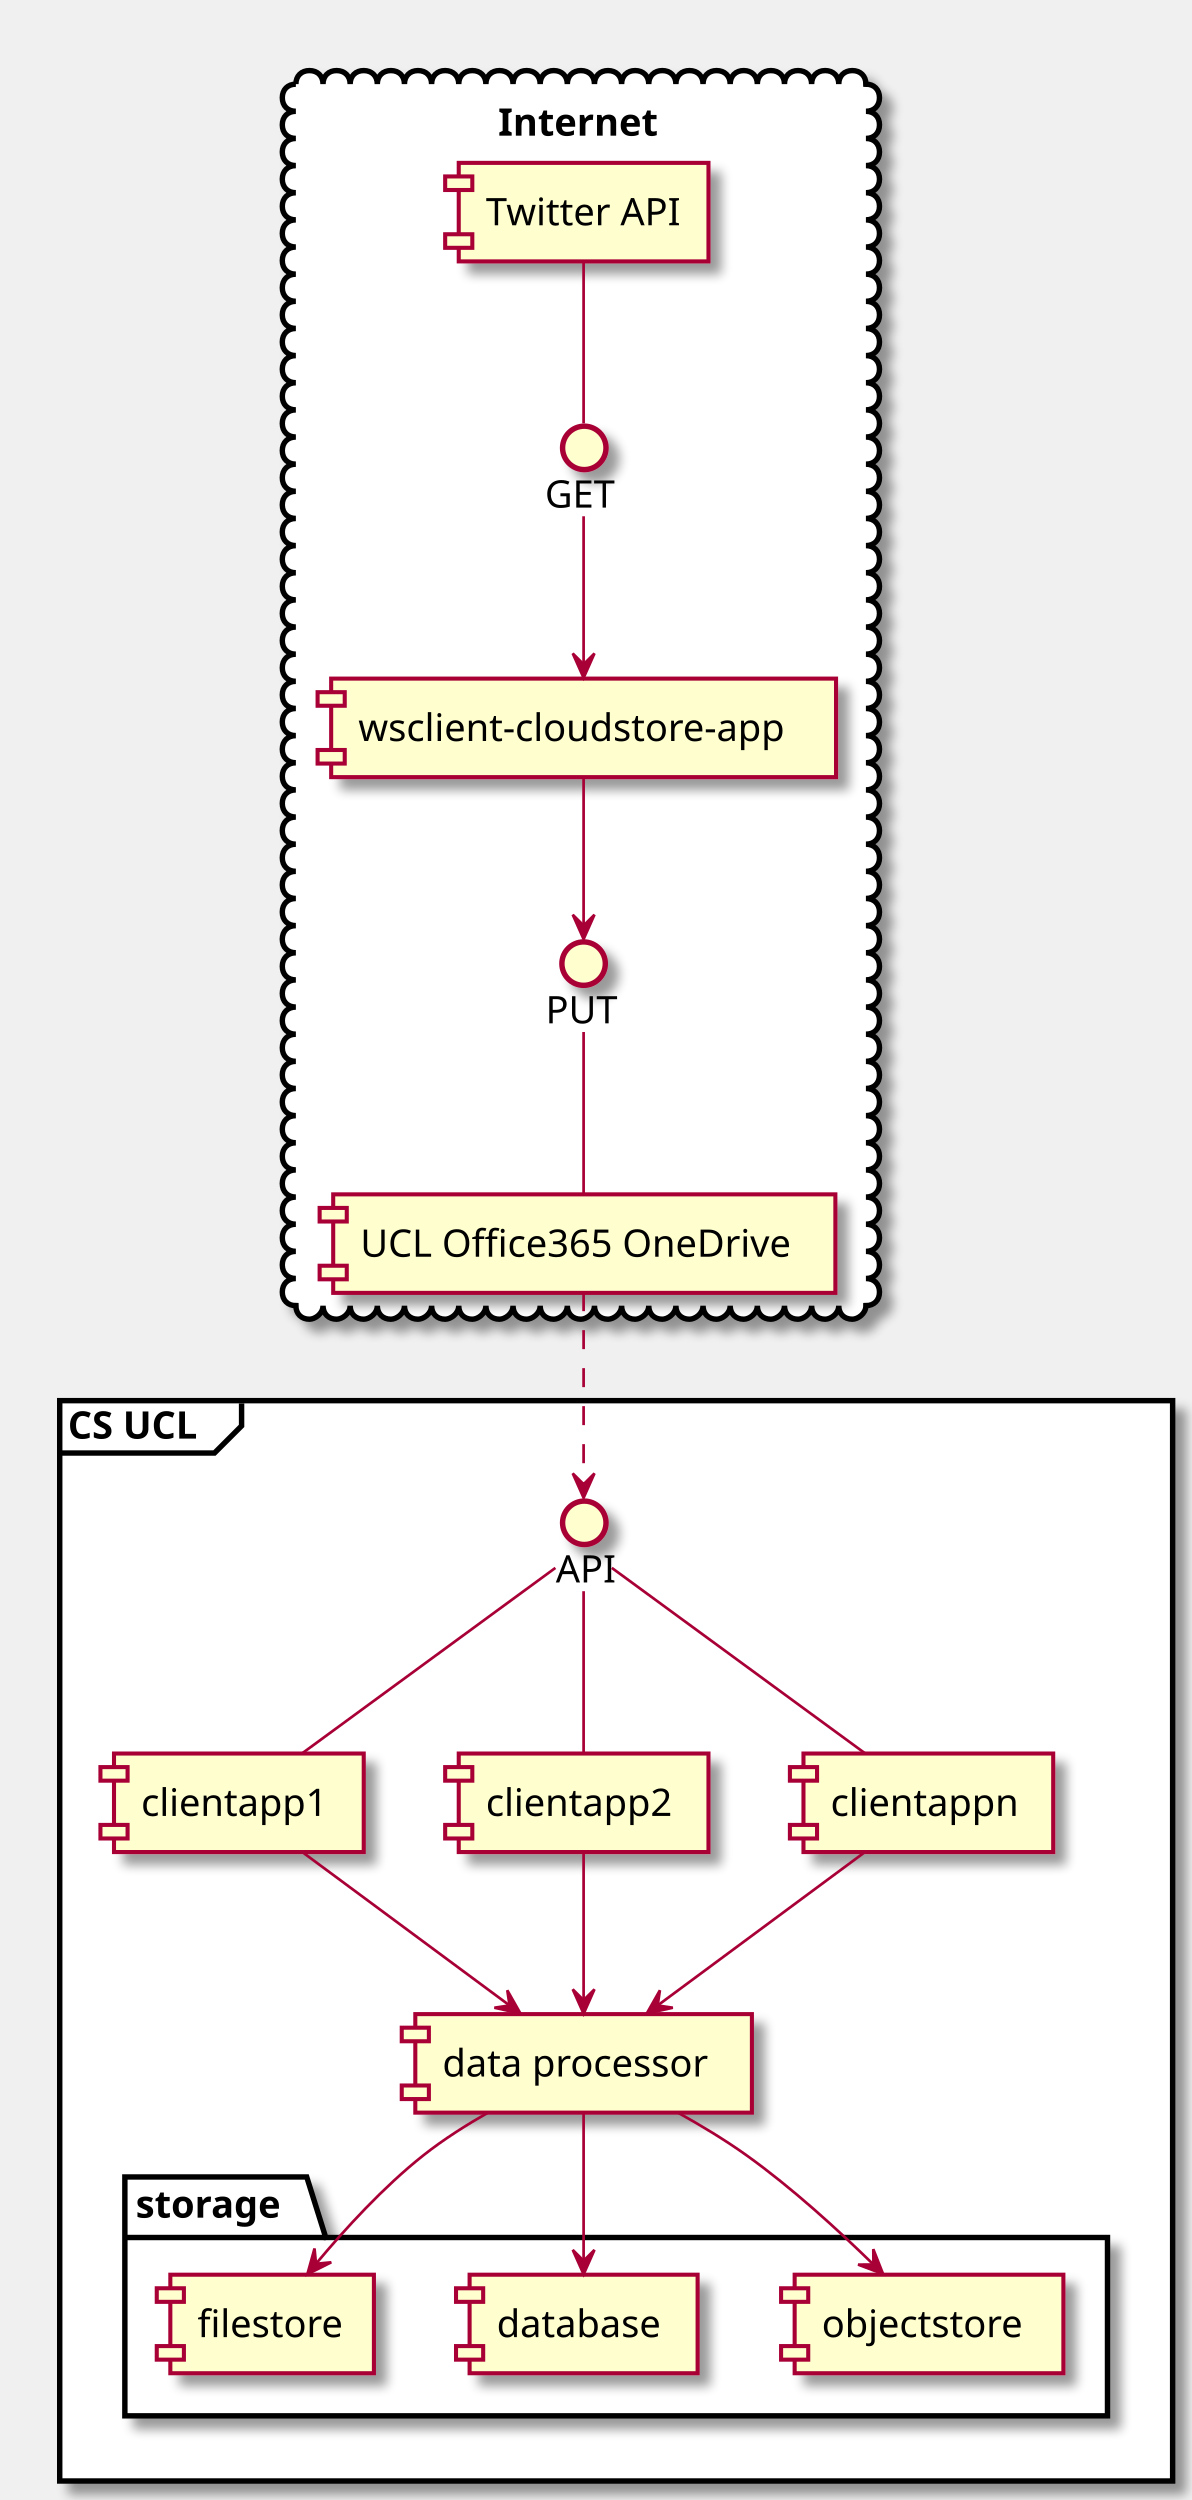
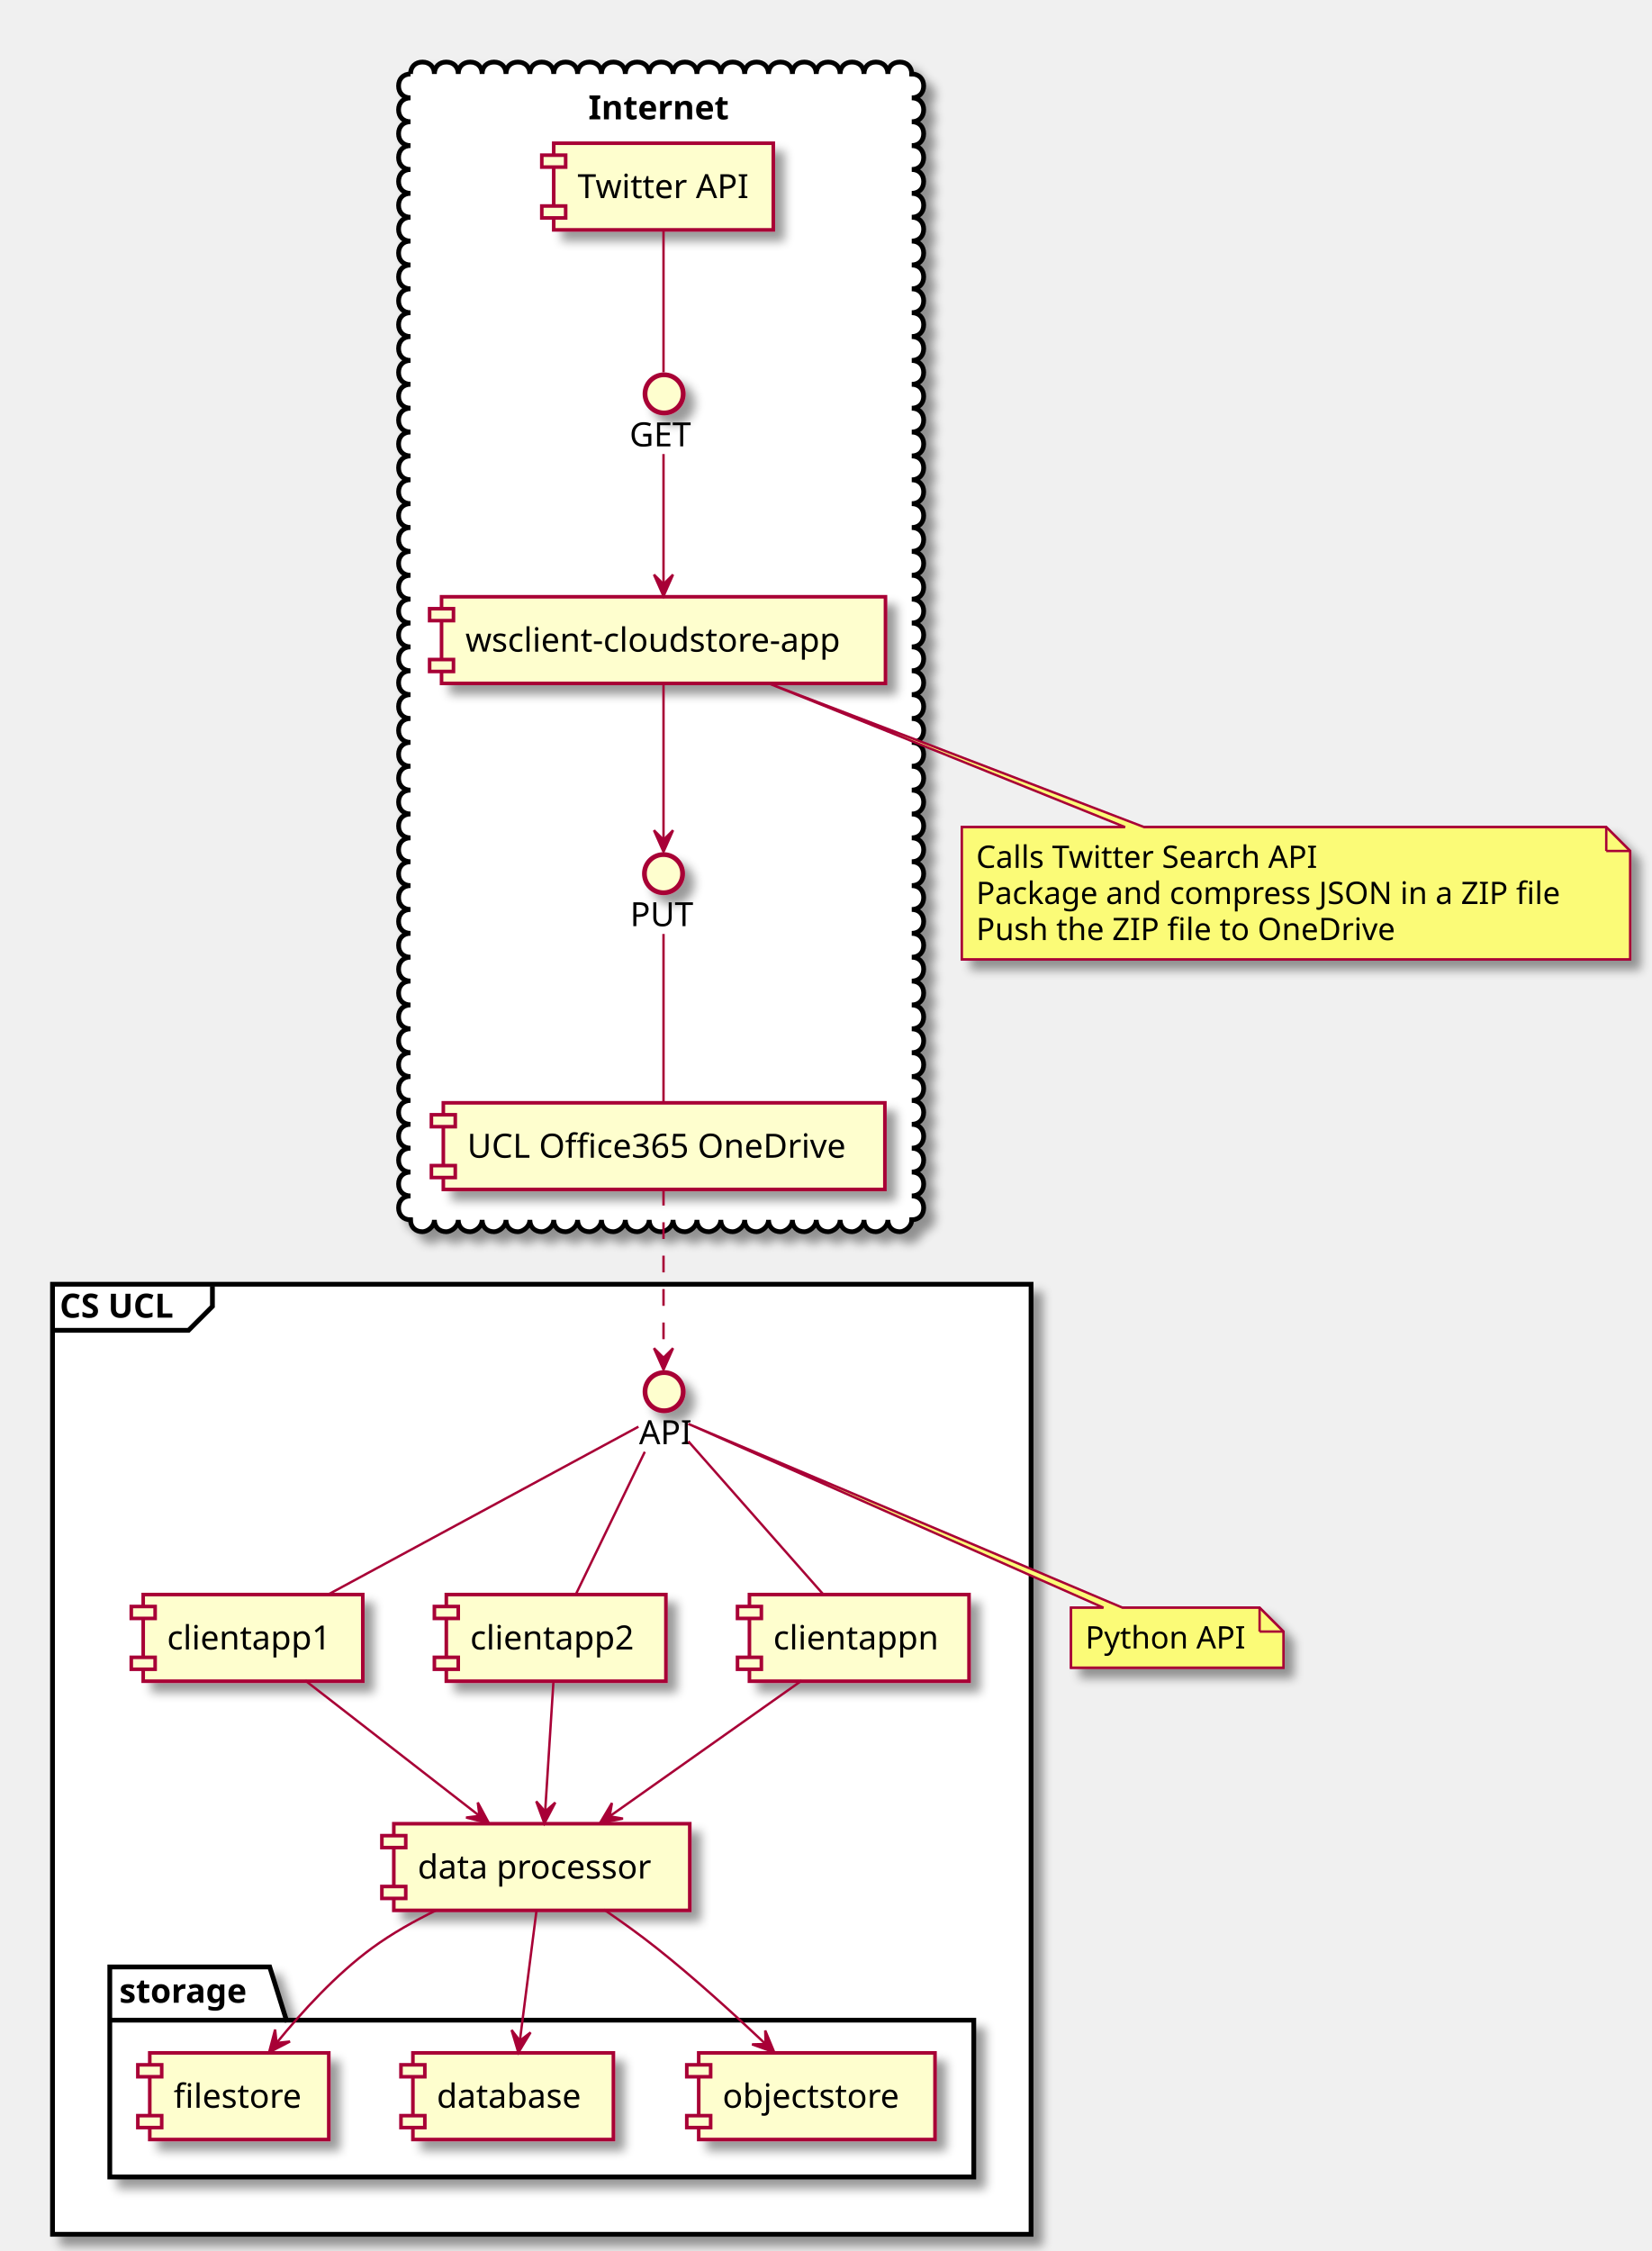
- <svg xmlns="http://www.w3.org/2000/svg" contentScriptType="application/ecmascript" contentStyleType="text/css" height="921px" preserveAspectRatio="none" style="width:439px;height:921px;" version="1.1" viewBox="0 0 439 921" width="439px" zoomAndPan="magnify">
+ <svg xmlns="http://www.w3.org/2000/svg" contentScriptType="application/ecmascript" contentStyleType="text/css" height="943px" preserveAspectRatio="none" style="width:692px;height:943px;" version="1.1" viewBox="0 0 692 943" width="692px" zoomAndPan="magnify">
  <defs>
-     <filter height="300%" id="f1p5mb5" width="300%" x="-1" y="-1">
+     <filter height="300%" id="f1qzr27" width="300%" x="-1" y="-1">
      <feGaussianBlur result="blurOut" stdDeviation="2.0" />
      <feColorMatrix in="blurOut" result="blurOut2" type="matrix" values="0 0 0 0 0 0 0 0 0 0 0 0 0 0 0 0 0 0 .4 0" />
      <feOffset dx="4.0" dy="4.0" in="blurOut2" result="blurOut3" />
      <feBlend in="SourceGraphic" in2="blurOut3" mode="normal" />
    </filter>
  </defs>
  <g>
-     <path d="M109,31 C109,28 111,26 114,26 C117,26 119,28 119,31 C119,28 121,26 124,26 C127,26 129,28 129,31 C129,28 131,26 134,26 C137,26 139,28 139,31 C139,28 141,26 144,26 C147,26 149,28 149,31 C149,28 151,26 154,26 C157,26 159,28 159,31 C159,28 161,26 164,26 C167,26 169,28 169,31 C169,28 171,26 174,26 C177,26 179,28 179,31 C179,28 181,26 184,26 C187,26 189,28 189,31 C189,28 191,26 194,26 C197,26 199,28 199,31 C199,28 201,26 204,26 C207,26 209,28 209,31 C209,28 211,26 214,26 C217,26 219,28 219,31 C219,28 221,26 224,26 C227,26 229,28 229,31 C229,28 231,26 234,26 C237,26 239,28 239,31 C239,28 241,26 244,26 C247,26 249,28 249,31 C249,28 251,26 254,26 C257,26 259,28 259,31 C259,28 261,26 264,26 C267,26 269,28 269,31 C269,28 271,26 274,26 C277,26 279,28 279,31 C279,28 281,26 284,26 C287,26 289,28 289,31 C289,28 291,26 294,26 C297,26 299,28 299,31 C299,28 301,26 304,26 C307,26 309,28 309,31 C309,28 311,26 314,26 C317,26 319,28 319,31 C322,31 324,33 324,36 C324,39 322,41 319,41 C322,41 324,43 324,46 C324,49 322,51 319,51 C322,51 324,53 324,56 C324,59 322,61 319,61 C322,61 324,63 324,66 C324,69 322,71 319,71 C322,71 324,73 324,76 C324,79 322,81 319,81 C322,81 324,83 324,86 C324,89 322,91 319,91 C322,91 324,93 324,96 C324,99 322,101 319,101 C322,101 324,103 324,106 C324,109 322,111 319,111 C322,111 324,113 324,116 C324,119 322,121 319,121 C322,121 324,123 324,126 C324,129 322,131 319,131 C322,131 324,133 324,136 C324,139 322,141 319,141 C322,141 324,143 324,146 C324,149 322,151 319,151 C322,151 324,153 324,156 C324,159 322,161 319,161 C322,161 324,163 324,166 C324,169 322,171 319,171 C322,171 324,173 324,176 C324,179 322,181 319,181 C322,181 324,183 324,186 C324,189 322,191 319,191 C322,191 324,193 324,196 C324,199 322,201 319,201 C322,201 324,203 324,206 C324,209 322,211 319,211 C322,211 324,213 324,216 C324,219 322,221 319,221 C322,221 324,223 324,226 C324,229 322,231 319,231 C322,231 324,233 324,236 C324,239 322,241 319,241 C322,241 324,243 324,246 C324,249 322,251 319,251 C322,251 324,253 324,256 C324,259 322,261 319,261 C322,261 324,263 324,266 C324,269 322,271 319,271 C322,271 324,273 324,276 C324,279 322,281 319,281 C322,281 324,283 324,286 C324,289 322,291 319,291 C322,291 324,293 324,296 C324,299 322,301 319,301 C322,301 324,303 324,306 C324,309 322,311 319,311 C322,311 324,313 324,316 C324,319 322,321 319,321 C322,321 324,323 324,326 C324,329 322,331 319,331 C322,331 324,333 324,336 C324,339 322,341 319,341 C322,341 324,343 324,346 C324,349 322,351 319,351 C322,351 324,353 324,356 C324,359 322,361 319,361 C322,361 324,363 324,366 C324,369 322,371 319,371 C322,371 324,373 324,376 C324,379 322,381 319,381 C322,381 324,383 324,386 C324,389 322,391 319,391 C322,391 324,393 324,396 C324,399 322,401 319,401 C322,401 324,403 324,406 C324,409 322,411 319,411 C322,411 324,413 324,416 C324,419 322,421 319,421 C322,421 324,423 324,426 C324,429 322,431 319,431 C322,431 324,433 324,436 C324,439 322,441 319,441 C322,441 324,443 324,446 C324,449 322,451 319,451 C322,451 324,453 324,456 C324,459 322,461 319,461 C322,461 324,463 324,466 C324,469 322,471 319,471 C322,471 324,473 324,476 C324,479 322,481 319,481 C319,484 316,486 314,486 C311,486 309,484 309,481 C309,484 306,486 304,486 C301,486 299,484 299,481 C299,484 296,486 294,486 C291,486 289,484 289,481 C289,484 286,486 284,486 C281,486 279,484 279,481 C279,484 276,486 274,486 C271,486 269,484 269,481 C269,484 266,486 264,486 C261,486 259,484 259,481 C259,484 256,486 254,486 C251,486 249,484 249,481 C249,484 246,486 244,486 C241,486 239,484 239,481 C239,484 236,486 234,486 C231,486 229,484 229,481 C229,484 226,486 224,486 C221,486 219,484 219,481 C219,484 216,486 214,486 C211,486 209,484 209,481 C209,484 206,486 204,486 C201,486 199,484 199,481 C199,484 196,486 194,486 C191,486 189,484 189,481 C189,484 186,486 184,486 C181,486 179,484 179,481 C179,484 176,486 174,486 C171,486 169,484 169,481 C169,484 166,486 164,486 C161,486 159,484 159,481 C159,484 156,486 154,486 C151,486 149,484 149,481 C149,484 146,486 144,486 C141,486 139,484 139,481 C139,484 136,486 134,486 C131,486 129,484 129,481 C129,484 126,486 124,486 C121,486 119,484 119,481 C119,484 116,486 114,486 C111,486 109,484 109,481 C106,481 104,479 104,476 C104,473 106,471 109,471 C106,471 104,469 104,466 C104,463 106,461 109,461 C106,461 104,459 104,456 C104,453 106,451 109,451 C106,451 104,449 104,446 C104,443 106,441 109,441 C106,441 104,439 104,436 C104,433 106,431 109,431 C106,431 104,429 104,426 C104,423 106,421 109,421 C106,421 104,419 104,416 C104,413 106,411 109,411 C106,411 104,409 104,406 C104,403 106,401 109,401 C106,401 104,399 104,396 C104,393 106,391 109,391 C106,391 104,389 104,386 C104,383 106,381 109,381 C106,381 104,379 104,376 C104,373 106,371 109,371 C106,371 104,369 104,366 C104,363 106,361 109,361 C106,361 104,359 104,356 C104,353 106,351 109,351 C106,351 104,349 104,346 C104,343 106,341 109,341 C106,341 104,339 104,336 C104,333 106,331 109,331 C106,331 104,329 104,326 C104,323 106,321 109,321 C106,321 104,319 104,316 C104,313 106,311 109,311 C106,311 104,309 104,306 C104,303 106,301 109,301 C106,301 104,299 104,296 C104,293 106,291 109,291 C106,291 104,289 104,286 C104,283 106,281 109,281 C106,281 104,279 104,276 C104,273 106,271 109,271 C106,271 104,269 104,266 C104,263 106,261 109,261 C106,261 104,259 104,256 C104,253 106,251 109,251 C106,251 104,249 104,246 C104,243 106,241 109,241 C106,241 104,239 104,236 C104,233 106,231 109,231 C106,231 104,229 104,226 C104,223 106,221 109,221 C106,221 104,219 104,216 C104,213 106,211 109,211 C106,211 104,209 104,206 C104,203 106,201 109,201 C106,201 104,199 104,196 C104,193 106,191 109,191 C106,191 104,189 104,186 C104,183 106,181 109,181 C106,181 104,179 104,176 C104,173 106,171 109,171 C106,171 104,169 104,166 C104,163 106,161 109,161 C106,161 104,159 104,156 C104,153 106,151 109,151 C106,151 104,149 104,146 C104,143 106,141 109,141 C106,141 104,139 104,136 C104,133 106,131 109,131 C106,131 104,129 104,126 C104,123 106,121 109,121 C106,121 104,119 104,116 C104,113 106,111 109,111 C106,111 104,109 104,106 C104,103 106,101 109,101 C106,101 104,99 104,96 C104,93 106,91 109,91 C106,91 104,89 104,86 C104,83 106,81 109,81 C106,81 104,79 104,76 C104,73 106,71 109,71 C106,71 104,69 104,66 C104,63 106,61 109,61 C106,61 104,59 104,56 C104,53 106,51 109,51 C106,51 104,49 104,46 C104,43 106,41 109,41 C106,41 104,39 104,36 C104,33 106,31 109,31 " fill="#FFFFFF" filter="url(#f1p5mb5)" style="stroke: #000000; stroke-width: 2.0;" />
-     <text fill="#000000" font-family="sans-serif" font-size="14" font-weight="bold" lengthAdjust="spacingAndGlyphs" textLength="63" x="183.5" y="49.995">Internet</text>
-     <rect fill="#FFFFFF" filter="url(#f1p5mb5)" height="398" style="stroke: #000000; stroke-width: 2.0;" width="410" x="22" y="516" />
-     <path d="M89,517 L89,525.297 L79,535.297 L22,535.297 " fill="none" style="stroke: #000000; stroke-width: 2.0;" />
-     <text fill="#000000" font-family="sans-serif" font-size="14" font-weight="bold" lengthAdjust="spacingAndGlyphs" textLength="57" x="25" y="529.995">CS UCL</text>
-     <polygon fill="#FFFFFF" filter="url(#f1p5mb5)" points="46,802,113,802,120,824.297,408,824.297,408,890,46,890,46,802" style="stroke: #000000; stroke-width: 2.0;" />
-     <line style="stroke: #000000; stroke-width: 2.0;" x1="46" x2="120" y1="824.297" y2="824.297" />
-     <text fill="#000000" font-family="sans-serif" font-size="14" font-weight="bold" lengthAdjust="spacingAndGlyphs" textLength="61" x="50" y="816.995">storage</text>
-     <rect fill="#FEFECE" filter="url(#f1p5mb5)" height="36.297" style="stroke: #A80036; stroke-width: 1.5;" width="92" x="169" y="60" />
-     <rect fill="#FEFECE" height="5" style="stroke: #A80036; stroke-width: 1.5;" width="10" x="164" y="65" />
-     <rect fill="#FEFECE" height="5" style="stroke: #A80036; stroke-width: 1.5;" width="10" x="164" y="86.297" />
-     <text fill="#000000" font-family="sans-serif" font-size="14" lengthAdjust="spacingAndGlyphs" textLength="72" x="179" y="82.995">Twitter API</text>
-     <ellipse cx="215.25" cy="165" fill="#FEFECE" filter="url(#f1p5mb5)" rx="8" ry="8" style="stroke: #A80036; stroke-width: 2.0;" />
-     <text fill="#000000" font-family="sans-serif" font-size="14" lengthAdjust="spacingAndGlyphs" textLength="29" x="200.75" y="186.995">GET</text>
-     <rect fill="#FEFECE" filter="url(#f1p5mb5)" height="36.297" style="stroke: #A80036; stroke-width: 1.5;" width="186" x="122" y="250" />
-     <rect fill="#FEFECE" height="5" style="stroke: #A80036; stroke-width: 1.5;" width="10" x="117" y="255" />
-     <rect fill="#FEFECE" height="5" style="stroke: #A80036; stroke-width: 1.5;" width="10" x="117" y="276.297" />
-     <text fill="#000000" font-family="sans-serif" font-size="14" lengthAdjust="spacingAndGlyphs" textLength="166" x="132" y="272.995">wsclient-cloudstore-app</text>
-     <ellipse cx="215" cy="355" fill="#FEFECE" filter="url(#f1p5mb5)" rx="8" ry="8" style="stroke: #A80036; stroke-width: 2.0;" />
-     <text fill="#000000" font-family="sans-serif" font-size="14" lengthAdjust="spacingAndGlyphs" textLength="28" x="201" y="376.995">PUT</text>
-     <rect fill="#FEFECE" filter="url(#f1p5mb5)" height="36.297" style="stroke: #A80036; stroke-width: 1.5;" width="185" x="122.75" y="440" />
-     <rect fill="#FEFECE" height="5" style="stroke: #A80036; stroke-width: 1.5;" width="10" x="117.75" y="445" />
-     <rect fill="#FEFECE" height="5" style="stroke: #A80036; stroke-width: 1.5;" width="10" x="117.75" y="466.297" />
-     <text fill="#000000" font-family="sans-serif" font-size="14" lengthAdjust="spacingAndGlyphs" textLength="165" x="132.75" y="462.995">UCL Office365 OneDrive</text>
-     <ellipse cx="215.25" cy="561" fill="#FEFECE" filter="url(#f1p5mb5)" rx="8" ry="8" style="stroke: #A80036; stroke-width: 2.0;" />
-     <text fill="#000000" font-family="sans-serif" font-size="14" lengthAdjust="spacingAndGlyphs" textLength="21" x="204.75" y="582.995">API</text>
-     <rect fill="#FEFECE" filter="url(#f1p5mb5)" height="36.297" style="stroke: #A80036; stroke-width: 1.5;" width="92" x="42" y="646" />
-     <rect fill="#FEFECE" height="5" style="stroke: #A80036; stroke-width: 1.5;" width="10" x="37" y="651" />
-     <rect fill="#FEFECE" height="5" style="stroke: #A80036; stroke-width: 1.5;" width="10" x="37" y="672.297" />
-     <text fill="#000000" font-family="sans-serif" font-size="14" lengthAdjust="spacingAndGlyphs" textLength="72" x="52" y="668.995">clientapp1</text>
-     <rect fill="#FEFECE" filter="url(#f1p5mb5)" height="36.297" style="stroke: #A80036; stroke-width: 1.5;" width="92" x="169" y="646" />
-     <rect fill="#FEFECE" height="5" style="stroke: #A80036; stroke-width: 1.5;" width="10" x="164" y="651" />
-     <rect fill="#FEFECE" height="5" style="stroke: #A80036; stroke-width: 1.5;" width="10" x="164" y="672.297" />
-     <text fill="#000000" font-family="sans-serif" font-size="14" lengthAdjust="spacingAndGlyphs" textLength="72" x="179" y="668.995">clientapp2</text>
-     <rect fill="#FEFECE" filter="url(#f1p5mb5)" height="36.297" style="stroke: #A80036; stroke-width: 1.5;" width="92" x="296" y="646" />
-     <rect fill="#FEFECE" height="5" style="stroke: #A80036; stroke-width: 1.5;" width="10" x="291" y="651" />
-     <rect fill="#FEFECE" height="5" style="stroke: #A80036; stroke-width: 1.5;" width="10" x="291" y="672.297" />
-     <text fill="#000000" font-family="sans-serif" font-size="14" lengthAdjust="spacingAndGlyphs" textLength="72" x="306" y="668.995">clientappn</text>
-     <rect fill="#FEFECE" filter="url(#f1p5mb5)" height="36.297" style="stroke: #A80036; stroke-width: 1.5;" width="124" x="153" y="742" />
-     <rect fill="#FEFECE" height="5" style="stroke: #A80036; stroke-width: 1.5;" width="10" x="148" y="747" />
-     <rect fill="#FEFECE" height="5" style="stroke: #A80036; stroke-width: 1.5;" width="10" x="148" y="768.297" />
-     <text fill="#000000" font-family="sans-serif" font-size="14" lengthAdjust="spacingAndGlyphs" textLength="104" x="163" y="764.995">data processor</text>
-     <rect fill="#FEFECE" filter="url(#f1p5mb5)" height="36.297" style="stroke: #A80036; stroke-width: 1.5;" width="99" x="292.75" y="838" />
-     <rect fill="#FEFECE" height="5" style="stroke: #A80036; stroke-width: 1.5;" width="10" x="287.75" y="843" />
-     <rect fill="#FEFECE" height="5" style="stroke: #A80036; stroke-width: 1.5;" width="10" x="287.75" y="864.297" />
-     <text fill="#000000" font-family="sans-serif" font-size="14" lengthAdjust="spacingAndGlyphs" textLength="79" x="302.75" y="860.995">objectstore</text>
-     <rect fill="#FEFECE" filter="url(#f1p5mb5)" height="36.297" style="stroke: #A80036; stroke-width: 1.5;" width="84" x="173" y="838" />
-     <rect fill="#FEFECE" height="5" style="stroke: #A80036; stroke-width: 1.5;" width="10" x="168" y="843" />
-     <rect fill="#FEFECE" height="5" style="stroke: #A80036; stroke-width: 1.5;" width="10" x="168" y="864.297" />
-     <text fill="#000000" font-family="sans-serif" font-size="14" lengthAdjust="spacingAndGlyphs" textLength="64" x="183" y="860.995">database</text>
-     <rect fill="#FEFECE" filter="url(#f1p5mb5)" height="36.297" style="stroke: #A80036; stroke-width: 1.5;" width="75" x="62.75" y="838" />
-     <rect fill="#FEFECE" height="5" style="stroke: #A80036; stroke-width: 1.5;" width="10" x="57.75" y="843" />
-     <rect fill="#FEFECE" height="5" style="stroke: #A80036; stroke-width: 1.5;" width="10" x="57.75" y="864.297" />
-     <text fill="#000000" font-family="sans-serif" font-size="14" lengthAdjust="spacingAndGlyphs" textLength="55" x="72.75" y="860.995">filestore</text>
-     <path d="M215,96.058 C215,113.152 215,139.266 215,155.983 " fill="none" style="stroke: #A80036; stroke-width: 1.0;" />
-     <path d="M215,190.199 C215,205.291 215,227.926 215,244.717 " fill="none" style="stroke: #A80036; stroke-width: 1.0;" />
-     <polygon fill="#A80036" points="215,249.725,219,240.725,215,244.725,211,240.725,215,249.725" style="stroke: #A80036; stroke-width: 1.0;" />
-     <path d="M215,286.058 C215,301.416 215,324.055 215,340.618 " fill="none" style="stroke: #A80036; stroke-width: 1.0;" />
-     <polygon fill="#A80036" points="215,345.983,219,336.983,215,340.983,211,336.983,215,345.983" style="stroke: #A80036; stroke-width: 1.0;" />
-     <path d="M215,380.199 C215,396.853 215,422.69 215,439.725 " fill="none" style="stroke: #A80036; stroke-width: 1.0;" />
-     <path d="M215,476.031 C215,495.13 215,526.126 215,546.784 " fill="none" style="stroke: #A80036; stroke-width: 1.0; stroke-dasharray: 7.0,7.0;" />
-     <polygon fill="#A80036" points="215,551.799,219,542.799,215,546.799,211,542.799,215,551.799" style="stroke: #A80036; stroke-width: 1.0;" />
-     <path d="M204.607,577.611 C184.347,592.447 139.125,625.562 111.328,645.917 " fill="none" style="stroke: #A80036; stroke-width: 1.0;" />
-     <path d="M215,586.199 C215,602.853 215,628.69 215,645.725 " fill="none" style="stroke: #A80036; stroke-width: 1.0;" />
-     <path d="M225.393,577.611 C245.653,592.447 290.875,625.562 318.672,645.917 " fill="none" style="stroke: #A80036; stroke-width: 1.0;" />
-     <path d="M110.999,682.023 C132.532,697.961 164.73,721.792 187.588,738.711 " fill="none" style="stroke: #A80036; stroke-width: 1.0;" />
-     <polygon fill="#A80036" points="191.743,741.786,186.888,733.217,187.724,738.811,182.129,739.647,191.743,741.786" style="stroke: #A80036; stroke-width: 1.0;" />
-     <path d="M215,682.241 C215,697.479 215,719.807 215,736.458 " fill="none" style="stroke: #A80036; stroke-width: 1.0;" />
-     <polygon fill="#A80036" points="215,741.868,219,732.868,215,736.868,211,732.868,215,741.868" style="stroke: #A80036; stroke-width: 1.0;" />
-     <path d="M319.001,682.023 C297.468,697.961 265.27,721.792 242.412,738.711 " fill="none" style="stroke: #A80036; stroke-width: 1.0;" />
-     <polygon fill="#A80036" points="238.257,741.786,247.871,739.647,242.276,738.811,243.112,733.217,238.257,741.786" style="stroke: #A80036; stroke-width: 1.0;" />
-     <path d="M249.485,778.154 C258.064,782.907 267.07,788.33 275,794 C291.699,805.94 308.784,821.558 321.521,834.002 " fill="none" style="stroke: #A80036; stroke-width: 1.0;" />
-     <polygon fill="#A80036" points="325.33,837.754,321.726,828.588,321.768,834.245,316.111,834.288,325.33,837.754" style="stroke: #A80036; stroke-width: 1.0;" />
-     <path d="M215,778.241 C215,793.479 215,815.807 215,832.458 " fill="none" style="stroke: #A80036; stroke-width: 1.0;" />
-     <polygon fill="#A80036" points="215,837.868,219,828.868,215,832.868,211,828.868,215,837.868" style="stroke: #A80036; stroke-width: 1.0;" />
-     <path d="M180.127,778.089 C171.889,782.77 163.365,788.177 156,794 C141.309,805.616 127.068,821.206 116.624,833.718 " fill="none" style="stroke: #A80036; stroke-width: 1.0;" />
-     <polygon fill="#A80036" points="113.232,837.833,122.043,833.432,116.412,833.974,115.87,828.343,113.232,837.833" style="stroke: #A80036; stroke-width: 1.0;" />
+     <path d="M172,31 C172,28 174,26 177,26 C180,26 182,28 182,31 C182,28 184,26 187,26 C190,26 192,28 192,31 C192,28 194,26 197,26 C200,26 202,28 202,31 C202,28 204,26 207,26 C210,26 212,28 212,31 C212,28 214,26 217,26 C220,26 222,28 222,31 C222,28 224,26 227,26 C230,26 232,28 232,31 C232,28 234,26 237,26 C240,26 242,28 242,31 C242,28 244,26 247,26 C250,26 252,28 252,31 C252,28 254,26 257,26 C260,26 262,28 262,31 C262,28 264,26 267,26 C270,26 272,28 272,31 C272,28 274,26 277,26 C280,26 282,28 282,31 C282,28 284,26 287,26 C290,26 292,28 292,31 C292,28 294,26 297,26 C300,26 302,28 302,31 C302,28 304,26 307,26 C310,26 312,28 312,31 C312,28 314,26 317,26 C320,26 322,28 322,31 C322,28 324,26 327,26 C330,26 332,28 332,31 C332,28 334,26 337,26 C340,26 342,28 342,31 C342,28 344,26 347,26 C350,26 352,28 352,31 C352,28 354,26 357,26 C360,26 362,28 362,31 C362,28 364,26 367,26 C370,26 372,28 372,31 C372,28 374,26 377,26 C380,26 382,28 382,31 C385,31 387,33 387,36 C387,39 385,41 382,41 C385,41 387,43 387,46 C387,49 385,51 382,51 C385,51 387,53 387,56 C387,59 385,61 382,61 C385,61 387,63 387,66 C387,69 385,71 382,71 C385,71 387,73 387,76 C387,79 385,81 382,81 C385,81 387,83 387,86 C387,89 385,91 382,91 C385,91 387,93 387,96 C387,99 385,101 382,101 C385,101 387,103 387,106 C387,109 385,111 382,111 C385,111 387,113 387,116 C387,119 385,121 382,121 C385,121 387,123 387,126 C387,129 385,131 382,131 C385,131 387,133 387,136 C387,139 385,141 382,141 C385,141 387,143 387,146 C387,149 385,151 382,151 C385,151 387,153 387,156 C387,159 385,161 382,161 C385,161 387,163 387,166 C387,169 385,171 382,171 C385,171 387,173 387,176 C387,179 385,181 382,181 C385,181 387,183 387,186 C387,189 385,191 382,191 C385,191 387,193 387,196 C387,199 385,201 382,201 C385,201 387,203 387,206 C387,209 385,211 382,211 C385,211 387,213 387,216 C387,219 385,221 382,221 C385,221 387,223 387,226 C387,229 385,231 382,231 C385,231 387,233 387,236 C387,239 385,241 382,241 C385,241 387,243 387,246 C387,249 385,251 382,251 C385,251 387,253 387,256 C387,259 385,261 382,261 C385,261 387,263 387,266 C387,269 385,271 382,271 C385,271 387,273 387,276 C387,279 385,281 382,281 C385,281 387,283 387,286 C387,289 385,291 382,291 C385,291 387,293 387,296 C387,299 385,301 382,301 C385,301 387,303 387,306 C387,309 385,311 382,311 C385,311 387,313 387,316 C387,319 385,321 382,321 C385,321 387,323 387,326 C387,329 385,331 382,331 C385,331 387,333 387,336 C387,339 385,341 382,341 C385,341 387,343 387,346 C387,349 385,351 382,351 C385,351 387,353 387,356 C387,359 385,361 382,361 C385,361 387,363 387,366 C387,369 385,371 382,371 C385,371 387,373 387,376 C387,379 385,381 382,381 C385,381 387,383 387,386 C387,389 385,391 382,391 C385,391 387,393 387,396 C387,399 385,401 382,401 C385,401 387,403 387,406 C387,409 385,411 382,411 C385,411 387,413 387,416 C387,419 385,421 382,421 C385,421 387,423 387,426 C387,429 385,431 382,431 C385,431 387,433 387,436 C387,439 385,441 382,441 C385,441 387,443 387,446 C387,449 385,451 382,451 C385,451 387,453 387,456 C387,459 385,461 382,461 C385,461 387,463 387,466 C387,469 385,471 382,471 C385,471 387,473 387,476 C387,479 385,481 382,481 C385,481 387,483 387,486 C387,489 385,491 382,491 C385,491 387,493 387,496 C387,499 385,501 382,501 C385,501 387,503 387,506 C387,509 385,511 382,511 C382,514 379,516 377,516 C374,516 372,514 372,511 C372,514 369,516 367,516 C364,516 362,514 362,511 C362,514 359,516 357,516 C354,516 352,514 352,511 C352,514 349,516 347,516 C344,516 342,514 342,511 C342,514 339,516 337,516 C334,516 332,514 332,511 C332,514 329,516 327,516 C324,516 322,514 322,511 C322,514 319,516 317,516 C314,516 312,514 312,511 C312,514 309,516 307,516 C304,516 302,514 302,511 C302,514 299,516 297,516 C294,516 292,514 292,511 C292,514 289,516 287,516 C284,516 282,514 282,511 C282,514 279,516 277,516 C274,516 272,514 272,511 C272,514 269,516 267,516 C264,516 262,514 262,511 C262,514 259,516 257,516 C254,516 252,514 252,511 C252,514 249,516 247,516 C244,516 242,514 242,511 C242,514 239,516 237,516 C234,516 232,514 232,511 C232,514 229,516 227,516 C224,516 222,514 222,511 C222,514 219,516 217,516 C214,516 212,514 212,511 C212,514 209,516 207,516 C204,516 202,514 202,511 C202,514 199,516 197,516 C194,516 192,514 192,511 C192,514 189,516 187,516 C184,516 182,514 182,511 C182,514 179,516 177,516 C174,516 172,514 172,511 C169,511 167,509 167,506 C167,503 169,501 172,501 C169,501 167,499 167,496 C167,493 169,491 172,491 C169,491 167,489 167,486 C167,483 169,481 172,481 C169,481 167,479 167,476 C167,473 169,471 172,471 C169,471 167,469 167,466 C167,463 169,461 172,461 C169,461 167,459 167,456 C167,453 169,451 172,451 C169,451 167,449 167,446 C167,443 169,441 172,441 C169,441 167,439 167,436 C167,433 169,431 172,431 C169,431 167,429 167,426 C167,423 169,421 172,421 C169,421 167,419 167,416 C167,413 169,411 172,411 C169,411 167,409 167,406 C167,403 169,401 172,401 C169,401 167,399 167,396 C167,393 169,391 172,391 C169,391 167,389 167,386 C167,383 169,381 172,381 C169,381 167,379 167,376 C167,373 169,371 172,371 C169,371 167,369 167,366 C167,363 169,361 172,361 C169,361 167,359 167,356 C167,353 169,351 172,351 C169,351 167,349 167,346 C167,343 169,341 172,341 C169,341 167,339 167,336 C167,333 169,331 172,331 C169,331 167,329 167,326 C167,323 169,321 172,321 C169,321 167,319 167,316 C167,313 169,311 172,311 C169,311 167,309 167,306 C167,303 169,301 172,301 C169,301 167,299 167,296 C167,293 169,291 172,291 C169,291 167,289 167,286 C167,283 169,281 172,281 C169,281 167,279 167,276 C167,273 169,271 172,271 C169,271 167,269 167,266 C167,263 169,261 172,261 C169,261 167,259 167,256 C167,253 169,251 172,251 C169,251 167,249 167,246 C167,243 169,241 172,241 C169,241 167,239 167,236 C167,233 169,231 172,231 C169,231 167,229 167,226 C167,223 169,221 172,221 C169,221 167,219 167,216 C167,213 169,211 172,211 C169,211 167,209 167,206 C167,203 169,201 172,201 C169,201 167,199 167,196 C167,193 169,191 172,191 C169,191 167,189 167,186 C167,183 169,181 172,181 C169,181 167,179 167,176 C167,173 169,171 172,171 C169,171 167,169 167,166 C167,163 169,161 172,161 C169,161 167,159 167,156 C167,153 169,151 172,151 C169,151 167,149 167,146 C167,143 169,141 172,141 C169,141 167,139 167,136 C167,133 169,131 172,131 C169,131 167,129 167,126 C167,123 169,121 172,121 C169,121 167,119 167,116 C167,113 169,111 172,111 C169,111 167,109 167,106 C167,103 169,101 172,101 C169,101 167,99 167,96 C167,93 169,91 172,91 C169,91 167,89 167,86 C167,83 169,81 172,81 C169,81 167,79 167,76 C167,73 169,71 172,71 C169,71 167,69 167,66 C167,63 169,61 172,61 C169,61 167,59 167,56 C167,53 169,51 172,51 C169,51 167,49 167,46 C167,43 169,41 172,41 C169,41 167,39 167,36 C167,33 169,31 172,31 " fill="#FFFFFF" filter="url(#f1qzr27)" style="stroke: #000000; stroke-width: 2.0;" />
+     <text fill="#000000" font-family="sans-serif" font-size="14" font-weight="bold" lengthAdjust="spacingAndGlyphs" textLength="63" x="246.5" y="49.995">Internet</text>
+     <rect fill="#FFFFFF" filter="url(#f1qzr27)" height="398" style="stroke: #000000; stroke-width: 2.0;" width="410" x="22" y="538" />
+     <path d="M89,539 L89,547.297 L79,557.297 L22,557.297 " fill="none" style="stroke: #000000; stroke-width: 2.0;" />
+     <text fill="#000000" font-family="sans-serif" font-size="14" font-weight="bold" lengthAdjust="spacingAndGlyphs" textLength="57" x="25" y="551.995">CS UCL</text>
+     <polygon fill="#FFFFFF" filter="url(#f1qzr27)" points="46,824,113,824,120,846.297,408,846.297,408,912,46,912,46,824" style="stroke: #000000; stroke-width: 2.0;" />
+     <line style="stroke: #000000; stroke-width: 2.0;" x1="46" x2="120" y1="846.297" y2="846.297" />
+     <text fill="#000000" font-family="sans-serif" font-size="14" font-weight="bold" lengthAdjust="spacingAndGlyphs" textLength="61" x="50" y="838.995">storage</text>
+     <rect fill="#FEFECE" filter="url(#f1qzr27)" height="36.297" style="stroke: #A80036; stroke-width: 1.5;" width="92" x="232" y="60" />
+     <rect fill="#FEFECE" height="5" style="stroke: #A80036; stroke-width: 1.5;" width="10" x="227" y="65" />
+     <rect fill="#FEFECE" height="5" style="stroke: #A80036; stroke-width: 1.5;" width="10" x="227" y="86.297" />
+     <text fill="#000000" font-family="sans-serif" font-size="14" lengthAdjust="spacingAndGlyphs" textLength="72" x="242" y="82.995">Twitter API</text>
+     <ellipse cx="278.25" cy="165" fill="#FEFECE" filter="url(#f1qzr27)" rx="8" ry="8" style="stroke: #A80036; stroke-width: 2.0;" />
+     <text fill="#000000" font-family="sans-serif" font-size="14" lengthAdjust="spacingAndGlyphs" textLength="29" x="263.75" y="186.995">GET</text>
+     <rect fill="#FEFECE" filter="url(#f1qzr27)" height="36.297" style="stroke: #A80036; stroke-width: 1.5;" width="186" x="185" y="250" />
+     <rect fill="#FEFECE" height="5" style="stroke: #A80036; stroke-width: 1.5;" width="10" x="180" y="255" />
+     <rect fill="#FEFECE" height="5" style="stroke: #A80036; stroke-width: 1.5;" width="10" x="180" y="276.297" />
+     <text fill="#000000" font-family="sans-serif" font-size="14" lengthAdjust="spacingAndGlyphs" textLength="166" x="195" y="272.995">wsclient-cloudstore-app</text>
+     <ellipse cx="278" cy="366" fill="#FEFECE" filter="url(#f1qzr27)" rx="8" ry="8" style="stroke: #A80036; stroke-width: 2.0;" />
+     <text fill="#000000" font-family="sans-serif" font-size="14" lengthAdjust="spacingAndGlyphs" textLength="28" x="264" y="387.995">PUT</text>
+     <rect fill="#FEFECE" filter="url(#f1qzr27)" height="36.297" style="stroke: #A80036; stroke-width: 1.5;" width="185" x="185.75" y="462" />
+     <rect fill="#FEFECE" height="5" style="stroke: #A80036; stroke-width: 1.5;" width="10" x="180.75" y="467" />
+     <rect fill="#FEFECE" height="5" style="stroke: #A80036; stroke-width: 1.5;" width="10" x="180.75" y="488.297" />
+     <text fill="#000000" font-family="sans-serif" font-size="14" lengthAdjust="spacingAndGlyphs" textLength="165" x="195.75" y="484.995">UCL Office365 OneDrive</text>
+     <ellipse cx="278.25" cy="583" fill="#FEFECE" filter="url(#f1qzr27)" rx="8" ry="8" style="stroke: #A80036; stroke-width: 2.0;" />
+     <text fill="#000000" font-family="sans-serif" font-size="14" lengthAdjust="spacingAndGlyphs" textLength="21" x="267.75" y="604.995">API</text>
+     <rect fill="#FEFECE" filter="url(#f1qzr27)" height="36.297" style="stroke: #A80036; stroke-width: 1.5;" width="92" x="60" y="668" />
+     <rect fill="#FEFECE" height="5" style="stroke: #A80036; stroke-width: 1.5;" width="10" x="55" y="673" />
+     <rect fill="#FEFECE" height="5" style="stroke: #A80036; stroke-width: 1.5;" width="10" x="55" y="694.297" />
+     <text fill="#000000" font-family="sans-serif" font-size="14" lengthAdjust="spacingAndGlyphs" textLength="72" x="70" y="690.995">clientapp1</text>
+     <rect fill="#FEFECE" filter="url(#f1qzr27)" height="36.297" style="stroke: #A80036; stroke-width: 1.5;" width="92" x="187" y="668" />
+     <rect fill="#FEFECE" height="5" style="stroke: #A80036; stroke-width: 1.5;" width="10" x="182" y="673" />
+     <rect fill="#FEFECE" height="5" style="stroke: #A80036; stroke-width: 1.5;" width="10" x="182" y="694.297" />
+     <text fill="#000000" font-family="sans-serif" font-size="14" lengthAdjust="spacingAndGlyphs" textLength="72" x="197" y="690.995">clientapp2</text>
+     <rect fill="#FEFECE" filter="url(#f1qzr27)" height="36.297" style="stroke: #A80036; stroke-width: 1.5;" width="92" x="314" y="668" />
+     <rect fill="#FEFECE" height="5" style="stroke: #A80036; stroke-width: 1.5;" width="10" x="309" y="673" />
+     <rect fill="#FEFECE" height="5" style="stroke: #A80036; stroke-width: 1.5;" width="10" x="309" y="694.297" />
+     <text fill="#000000" font-family="sans-serif" font-size="14" lengthAdjust="spacingAndGlyphs" textLength="72" x="324" y="690.995">clientappn</text>
+     <rect fill="#FEFECE" filter="url(#f1qzr27)" height="36.297" style="stroke: #A80036; stroke-width: 1.5;" width="124" x="165" y="764" />
+     <rect fill="#FEFECE" height="5" style="stroke: #A80036; stroke-width: 1.5;" width="10" x="160" y="769" />
+     <rect fill="#FEFECE" height="5" style="stroke: #A80036; stroke-width: 1.5;" width="10" x="160" y="790.297" />
+     <text fill="#000000" font-family="sans-serif" font-size="14" lengthAdjust="spacingAndGlyphs" textLength="104" x="175" y="786.995">data processor</text>
+     <rect fill="#FEFECE" filter="url(#f1qzr27)" height="36.297" style="stroke: #A80036; stroke-width: 1.5;" width="99" x="292.75" y="860" />
+     <rect fill="#FEFECE" height="5" style="stroke: #A80036; stroke-width: 1.5;" width="10" x="287.75" y="865" />
+     <rect fill="#FEFECE" height="5" style="stroke: #A80036; stroke-width: 1.5;" width="10" x="287.75" y="886.297" />
+     <text fill="#000000" font-family="sans-serif" font-size="14" lengthAdjust="spacingAndGlyphs" textLength="79" x="302.75" y="882.995">objectstore</text>
+     <rect fill="#FEFECE" filter="url(#f1qzr27)" height="36.297" style="stroke: #A80036; stroke-width: 1.5;" width="84" x="173" y="860" />
+     <rect fill="#FEFECE" height="5" style="stroke: #A80036; stroke-width: 1.5;" width="10" x="168" y="865" />
+     <rect fill="#FEFECE" height="5" style="stroke: #A80036; stroke-width: 1.5;" width="10" x="168" y="886.297" />
+     <text fill="#000000" font-family="sans-serif" font-size="14" lengthAdjust="spacingAndGlyphs" textLength="64" x="183" y="882.995">database</text>
+     <rect fill="#FEFECE" filter="url(#f1qzr27)" height="36.297" style="stroke: #A80036; stroke-width: 1.5;" width="75" x="62.75" y="860" />
+     <rect fill="#FEFECE" height="5" style="stroke: #A80036; stroke-width: 1.5;" width="10" x="57.75" y="865" />
+     <rect fill="#FEFECE" height="5" style="stroke: #A80036; stroke-width: 1.5;" width="10" x="57.75" y="886.297" />
+     <text fill="#000000" font-family="sans-serif" font-size="14" lengthAdjust="spacingAndGlyphs" textLength="55" x="72.75" y="882.995">filestore</text>
+     <polygon fill="#FBFB77" filter="url(#f1qzr27)" points="403,346.5,403,401.898,683,401.898,683,356.5,673,346.5,403,346.5" style="stroke: #A80036; stroke-width: 1.0;" />
+     <polygon fill="#FBFB77" points="403,346.5,403,401.898,683,401.898,683,356.5,673,346.5,479.396,346.5,321.463,286.057,471.396,346.5,403,346.5" style="stroke: #A80036; stroke-width: 1.0;" />
+     <line style="stroke: #A80036; stroke-width: 1.0;" x1="673" x2="673" y1="346.5" y2="356.5" />
+     <line style="stroke: #A80036; stroke-width: 1.0;" x1="683" x2="673" y1="356.5" y2="356.5" />
+     <text fill="#000000" font-family="sans-serif" font-size="13" lengthAdjust="spacingAndGlyphs" textLength="149" x="409" y="363.567">Calls Twitter Search API</text>
+     <text fill="#000000" font-family="sans-serif" font-size="13" lengthAdjust="spacingAndGlyphs" textLength="259" x="409" y="378.7">Package and compress JSON in a ZIP file</text>
+     <text fill="#000000" font-family="sans-serif" font-size="13" lengthAdjust="spacingAndGlyphs" textLength="183" x="409" y="393.832">Push the ZIP file to OneDrive</text>
+     <polygon fill="#FBFB77" filter="url(#f1qzr27)" points="448.75,673.5,448.75,698.633,537.75,698.633,537.75,683.5,527.75,673.5,448.75,673.5" style="stroke: #A80036; stroke-width: 1.0;" />
+     <polygon fill="#FBFB77" points="448.75,673.5,448.75,698.633,537.75,698.633,537.75,683.5,527.75,673.5,470.32,673.5,288.37,596.486,462.32,673.5,448.75,673.5" style="stroke: #A80036; stroke-width: 1.0;" />
+     <line style="stroke: #A80036; stroke-width: 1.0;" x1="527.75" x2="527.75" y1="673.5" y2="683.5" />
+     <line style="stroke: #A80036; stroke-width: 1.0;" x1="537.75" x2="527.75" y1="683.5" y2="683.5" />
+     <text fill="#000000" font-family="sans-serif" font-size="13" lengthAdjust="spacingAndGlyphs" textLength="68" x="454.75" y="690.567">Python API</text>
+     <path d="M278,96.058 C278,113.152 278,139.266 278,155.983 " fill="none" style="stroke: #A80036; stroke-width: 1.0;" />
+     <path d="M278,190.199 C278,205.291 278,227.926 278,244.717 " fill="none" style="stroke: #A80036; stroke-width: 1.0;" />
+     <polygon fill="#A80036" points="278,249.725,282,240.725,278,244.725,274,240.725,278,249.725" style="stroke: #A80036; stroke-width: 1.0;" />
+     <path d="M278,286.173 C278,304.103 278,332.257 278,351.617 " fill="none" style="stroke: #A80036; stroke-width: 1.0;" />
+     <polygon fill="#A80036" points="278,356.828,282,347.828,278,351.828,274,347.828,278,356.828" style="stroke: #A80036; stroke-width: 1.0;" />
+     <path d="M278,391.25 C278,410.445 278,442.238 278,461.827 " fill="none" style="stroke: #A80036; stroke-width: 1.0;" />
+     <path d="M278,498.031 C278,517.13 278,548.126 278,568.784 " fill="none" style="stroke: #A80036; stroke-width: 1.0; stroke-dasharray: 7.0,7.0;" />
+     <polygon fill="#A80036" points="278,573.799,282,564.799,278,568.799,274,564.799,278,573.799" style="stroke: #A80036; stroke-width: 1.0;" />
+     <path d="M267.5,597.678 C242.19,611.362 177.006,646.607 137.622,667.902 " fill="none" style="stroke: #A80036; stroke-width: 1.0;" />
+     <path d="M270.162,608.199 C262.104,624.853 249.602,650.69 241.359,667.725 " fill="none" style="stroke: #A80036; stroke-width: 1.0;" />
+     <path d="M288.385,603.779 C302.693,620.006 328.557,649.34 344.975,667.959 " fill="none" style="stroke: #A80036; stroke-width: 1.0;" />
+     <path d="M127.912,704.023 C148.428,719.961 179.105,743.792 200.883,760.711 " fill="none" style="stroke: #A80036; stroke-width: 1.0;" />
+     <polygon fill="#A80036" points="204.842,763.786,200.188,755.106,200.893,760.719,195.281,761.424,204.842,763.786" style="stroke: #A80036; stroke-width: 1.0;" />
+     <path d="M231.9,704.241 C230.927,719.479 229.502,741.807 228.439,758.458 " fill="none" style="stroke: #A80036; stroke-width: 1.0;" />
+     <polygon fill="#A80036" points="228.094,763.868,232.659,755.141,228.413,758.878,224.675,754.631,228.094,763.868" style="stroke: #A80036; stroke-width: 1.0;" />
+     <path d="M335.915,704.023 C313.364,719.961 279.645,743.792 255.707,760.711 " fill="none" style="stroke: #A80036; stroke-width: 1.0;" />
+     <polygon fill="#A80036" points="251.356,763.786,261.015,761.86,255.44,760.901,256.398,755.326,251.356,763.786" style="stroke: #A80036; stroke-width: 1.0;" />
+     <path d="M253.124,800.01 C260.354,804.971 268.106,810.534 275,816 C290.862,828.578 307.707,843.924 320.539,856.078 " fill="none" style="stroke: #A80036; stroke-width: 1.0;" />
+     <polygon fill="#A80036" points="324.387,859.741,320.626,850.638,320.765,856.293,315.11,856.433,324.387,859.741" style="stroke: #A80036; stroke-width: 1.0;" />
+     <path d="M224.799,800.241 C222.837,815.612 219.954,838.196 217.822,854.891 " fill="none" style="stroke: #A80036; stroke-width: 1.0;" />
+     <polygon fill="#A80036" points="217.187,859.868,222.294,851.447,217.82,854.909,214.359,850.434,217.187,859.868" style="stroke: #A80036; stroke-width: 1.0;" />
+     <path d="M183.05,800.135 C173.729,804.656 164.228,809.981 156,816 C140.78,827.134 126.455,842.873 116.103,855.575 " fill="none" style="stroke: #A80036; stroke-width: 1.0;" />
+     <polygon fill="#A80036" points="112.75,859.755,121.502,855.239,115.879,855.856,115.262,850.232,112.75,859.755" style="stroke: #A80036; stroke-width: 1.0;" />
  </g>
</svg>
